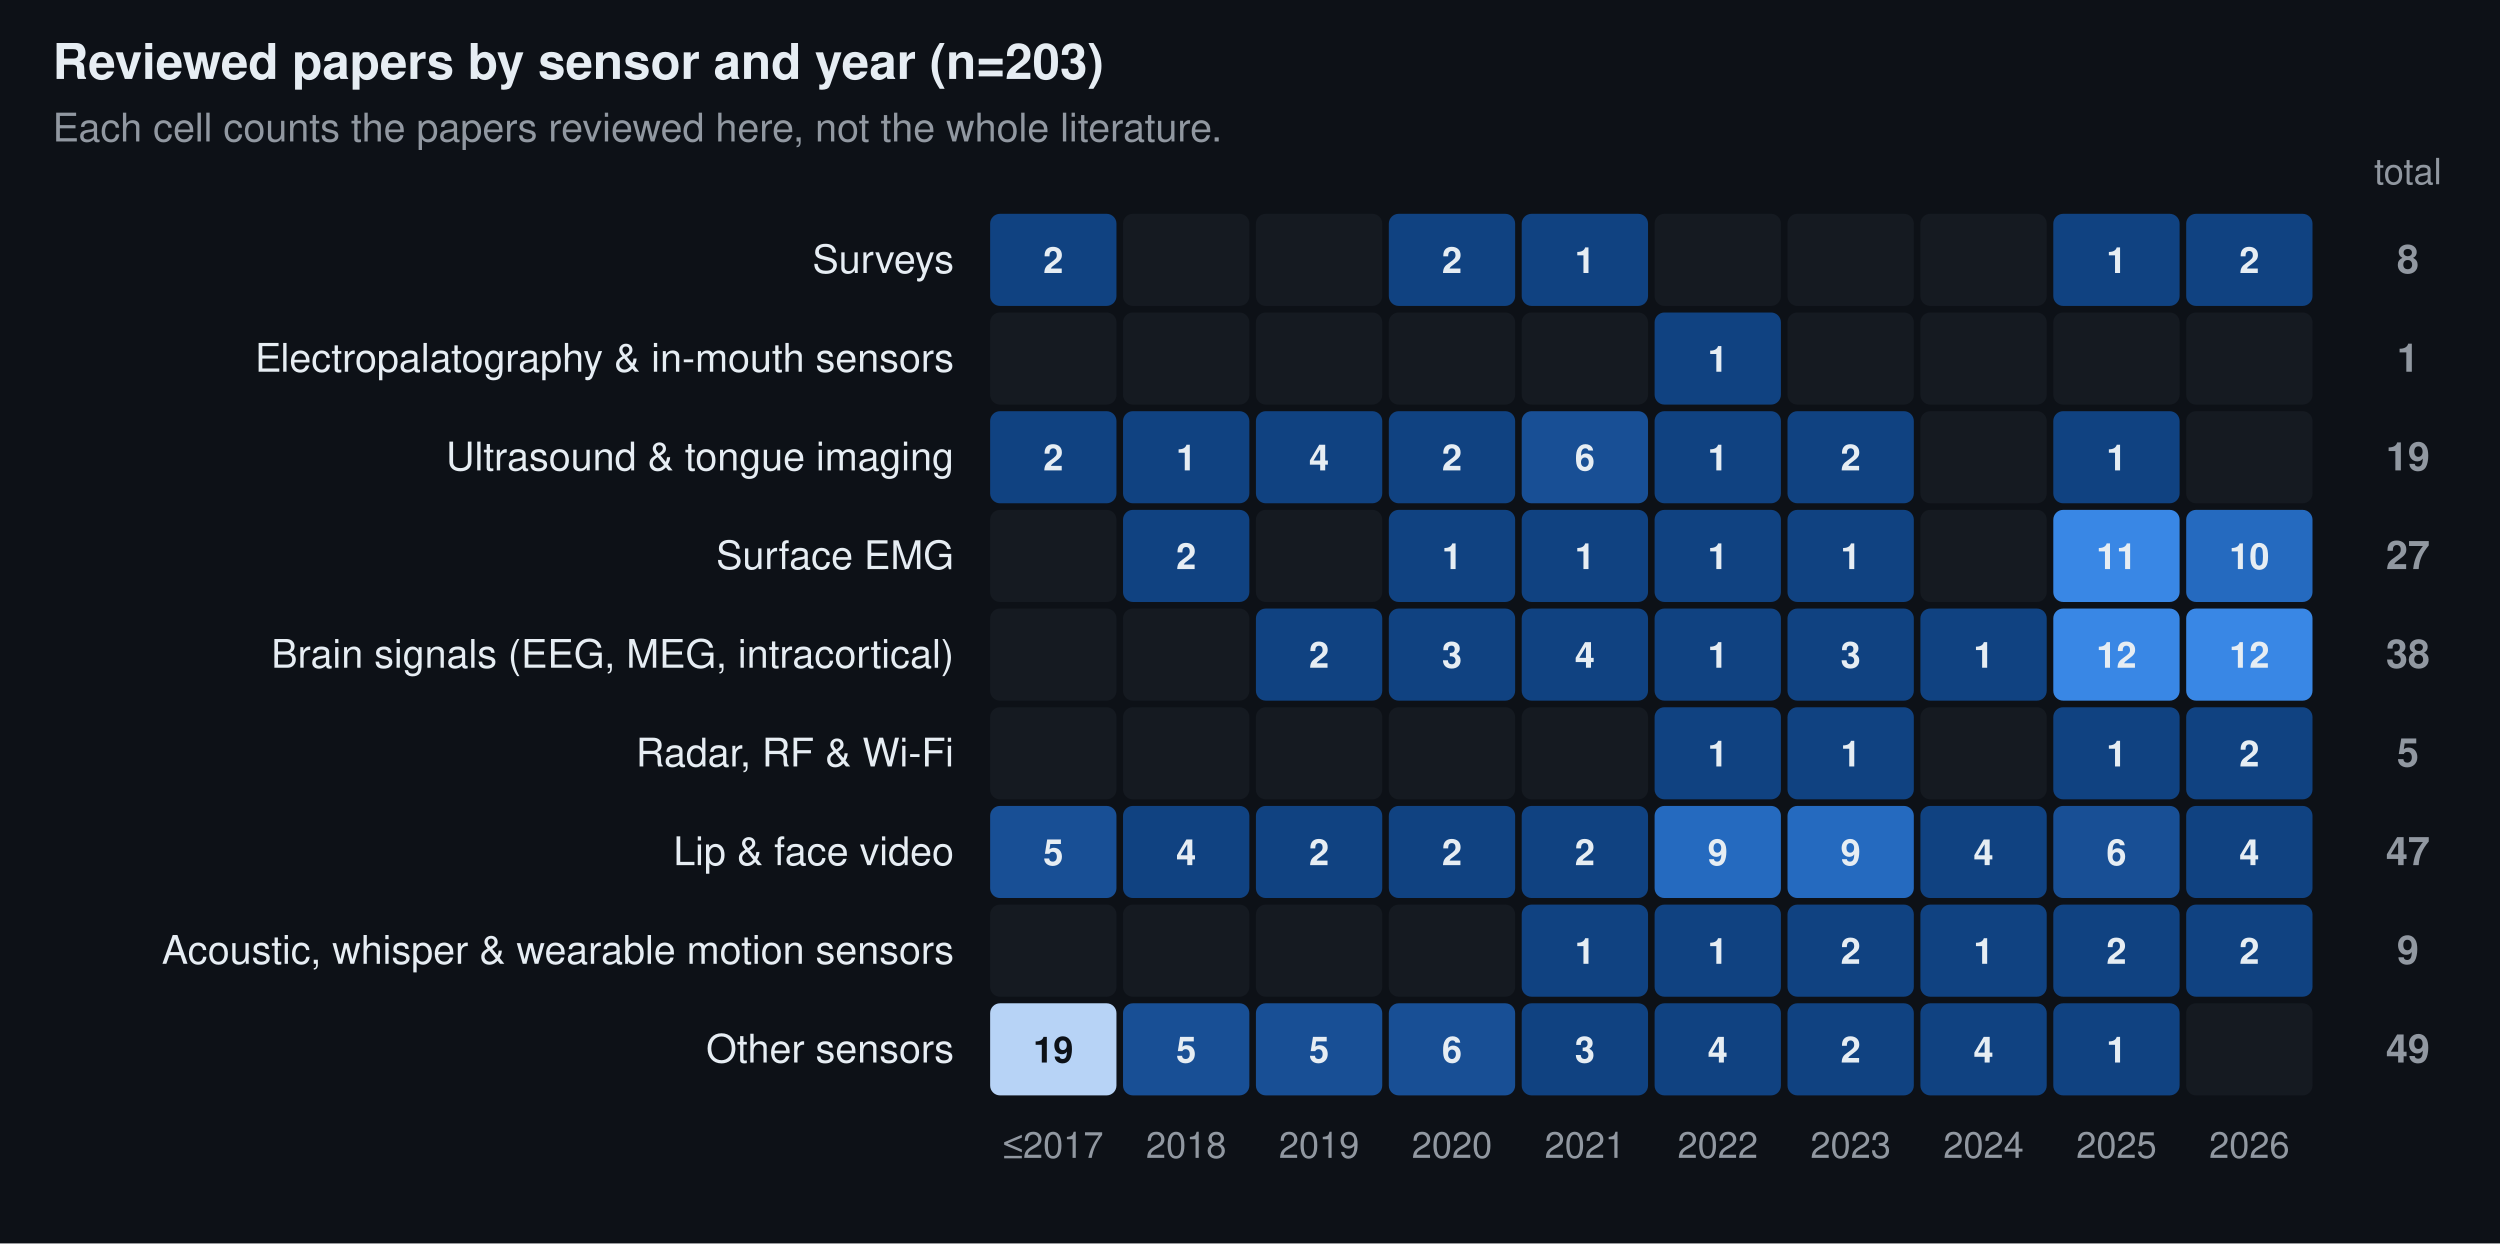
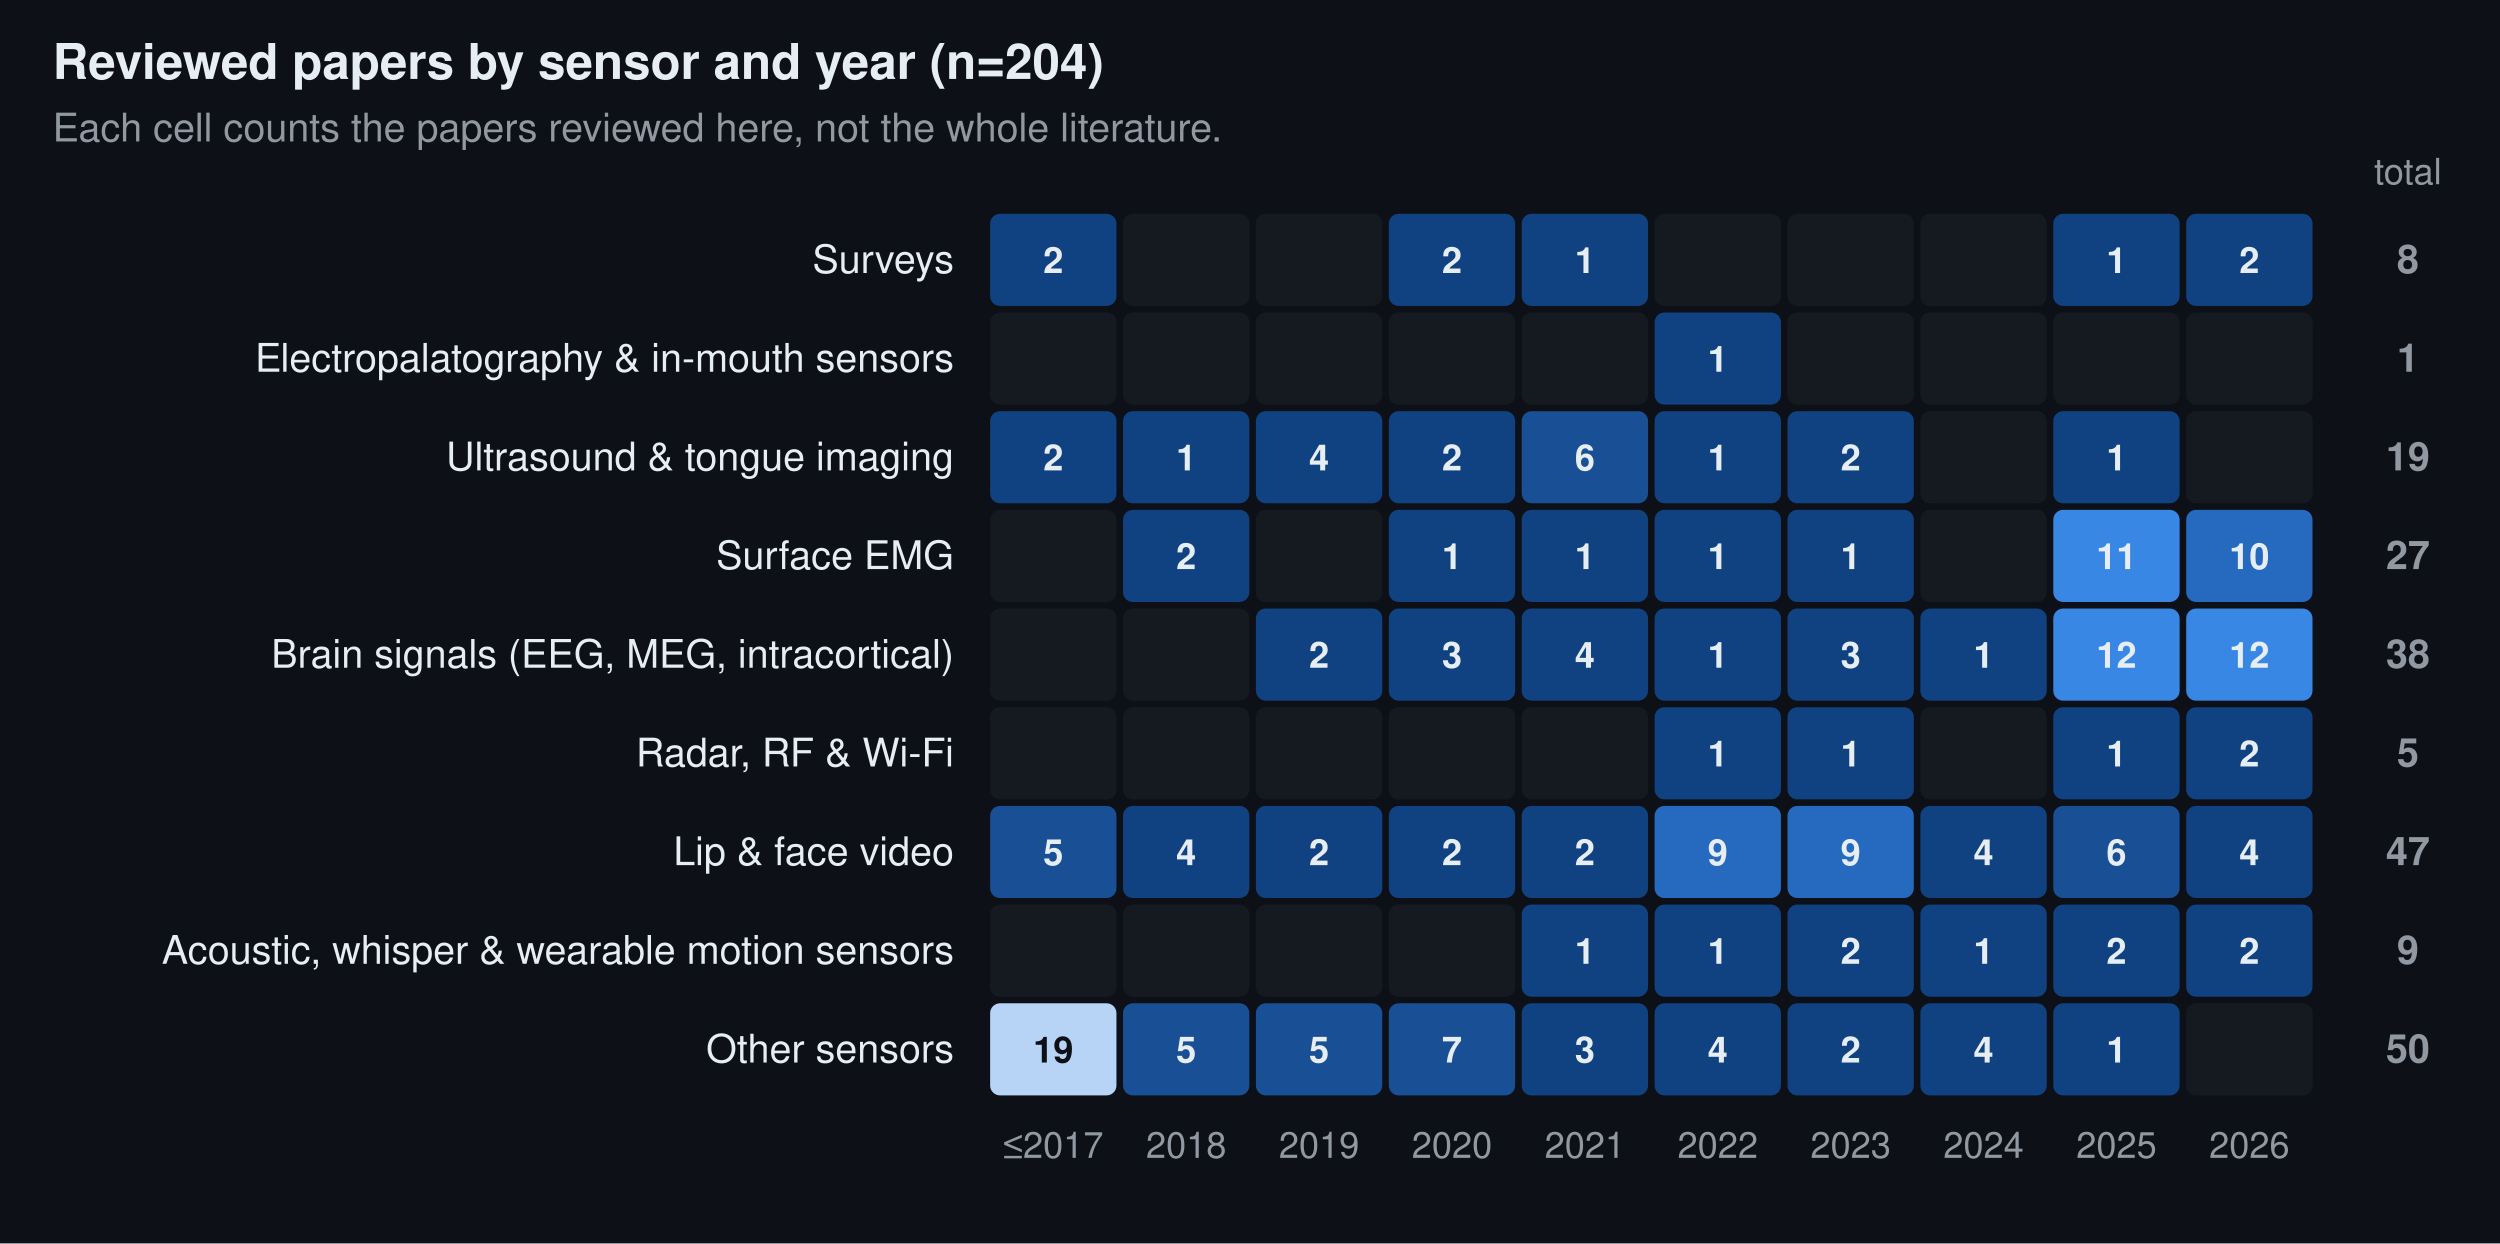
- <svg xmlns="http://www.w3.org/2000/svg" width="760" height="378" viewBox="0 0 760 378" font-family="-apple-system, BlinkMacSystemFont, 'Segoe UI', Helvetica, Arial, sans-serif" role="img" aria-label="Reviewed papers by sensor and year (n=203)">
+ <svg xmlns="http://www.w3.org/2000/svg" width="760" height="378" viewBox="0 0 760 378" font-family="-apple-system, BlinkMacSystemFont, 'Segoe UI', Helvetica, Arial, sans-serif" role="img" aria-label="Reviewed papers by sensor and year (n=204)">
  <rect width="760" height="378" fill="#0d1117" />
-   <text x="16.0" y="24.0" font-size="15" fill="#e6edf3" text-anchor="start" font-weight="600">Reviewed papers by sensor and year (n=203)</text>
+   <text x="16.0" y="24.0" font-size="15" fill="#e6edf3" text-anchor="start" font-weight="600">Reviewed papers by sensor and year (n=204)</text>
  <text x="16.0" y="43.0" font-size="12" fill="#9198a1" text-anchor="start">Each cell counts the papers reviewed here, not the whole literature.</text>
  <text x="320.2" y="352.0" font-size="11" fill="#9198a1" text-anchor="middle">≤2017</text>
  <text x="360.6" y="352.0" font-size="11" fill="#9198a1" text-anchor="middle">2018</text>
  <text x="401.0" y="352.0" font-size="11" fill="#9198a1" text-anchor="middle">2019</text>
  <text x="441.4" y="352.0" font-size="11" fill="#9198a1" text-anchor="middle">2020</text>
  <text x="481.8" y="352.0" font-size="11" fill="#9198a1" text-anchor="middle">2021</text>
  <text x="522.2" y="352.0" font-size="11" fill="#9198a1" text-anchor="middle">2022</text>
  <text x="562.6" y="352.0" font-size="11" fill="#9198a1" text-anchor="middle">2023</text>
  <text x="603.0" y="352.0" font-size="11" fill="#9198a1" text-anchor="middle">2024</text>
  <text x="643.4" y="352.0" font-size="11" fill="#9198a1" text-anchor="middle">2025</text>
  <text x="683.8" y="352.0" font-size="11" fill="#9198a1" text-anchor="middle">2026</text>
  <text x="732.0" y="56.0" font-size="11" fill="#9198a1" text-anchor="middle">total</text>
  <text x="290.0" y="83.0" font-size="12" fill="#e6edf3" text-anchor="end">Surveys</text>
  <rect x="301.0" y="65.0" width="38.4" height="28.0" rx="3" fill="#104281" />
  <text x="320.2" y="83.0" font-size="11" fill="#e6edf3" text-anchor="middle" font-weight="600">2</text>
  <rect x="341.4" y="65.0" width="38.4" height="28.0" rx="3" fill="#151a21" />
  <rect x="381.8" y="65.0" width="38.4" height="28.0" rx="3" fill="#151a21" />
  <rect x="422.2" y="65.0" width="38.4" height="28.0" rx="3" fill="#104281" />
  <text x="441.4" y="83.0" font-size="11" fill="#e6edf3" text-anchor="middle" font-weight="600">2</text>
  <rect x="462.6" y="65.0" width="38.4" height="28.0" rx="3" fill="#104281" />
  <text x="481.8" y="83.0" font-size="11" fill="#e6edf3" text-anchor="middle" font-weight="600">1</text>
  <rect x="503.0" y="65.0" width="38.4" height="28.0" rx="3" fill="#151a21" />
  <rect x="543.4" y="65.0" width="38.4" height="28.0" rx="3" fill="#151a21" />
  <rect x="583.8" y="65.0" width="38.4" height="28.0" rx="3" fill="#151a21" />
  <rect x="624.2" y="65.0" width="38.4" height="28.0" rx="3" fill="#104281" />
  <text x="643.4" y="83.0" font-size="11" fill="#e6edf3" text-anchor="middle" font-weight="600">1</text>
  <rect x="664.6" y="65.0" width="38.4" height="28.0" rx="3" fill="#104281" />
  <text x="683.8" y="83.0" font-size="11" fill="#e6edf3" text-anchor="middle" font-weight="600">2</text>
  <text x="732.0" y="83.0" font-size="12" fill="#9198a1" text-anchor="middle" font-weight="600">8</text>
  <text x="290.0" y="113.0" font-size="12" fill="#e6edf3" text-anchor="end">Electropalatography &amp; in-mouth sensors</text>
  <rect x="301.0" y="95.0" width="38.4" height="28.0" rx="3" fill="#151a21" />
  <rect x="341.4" y="95.0" width="38.4" height="28.0" rx="3" fill="#151a21" />
  <rect x="381.8" y="95.0" width="38.4" height="28.0" rx="3" fill="#151a21" />
  <rect x="422.2" y="95.0" width="38.4" height="28.0" rx="3" fill="#151a21" />
  <rect x="462.6" y="95.0" width="38.4" height="28.0" rx="3" fill="#151a21" />
  <rect x="503.0" y="95.0" width="38.4" height="28.0" rx="3" fill="#104281" />
  <text x="522.2" y="113.0" font-size="11" fill="#e6edf3" text-anchor="middle" font-weight="600">1</text>
  <rect x="543.4" y="95.0" width="38.4" height="28.0" rx="3" fill="#151a21" />
  <rect x="583.8" y="95.0" width="38.4" height="28.0" rx="3" fill="#151a21" />
  <rect x="624.2" y="95.0" width="38.4" height="28.0" rx="3" fill="#151a21" />
  <rect x="664.6" y="95.0" width="38.4" height="28.0" rx="3" fill="#151a21" />
  <text x="732.0" y="113.0" font-size="12" fill="#9198a1" text-anchor="middle" font-weight="600">1</text>
  <text x="290.0" y="143.0" font-size="12" fill="#e6edf3" text-anchor="end">Ultrasound &amp; tongue imaging</text>
  <rect x="301.0" y="125.0" width="38.4" height="28.0" rx="3" fill="#104281" />
  <text x="320.2" y="143.0" font-size="11" fill="#e6edf3" text-anchor="middle" font-weight="600">2</text>
  <rect x="341.4" y="125.0" width="38.4" height="28.0" rx="3" fill="#104281" />
  <text x="360.6" y="143.0" font-size="11" fill="#e6edf3" text-anchor="middle" font-weight="600">1</text>
  <rect x="381.8" y="125.0" width="38.4" height="28.0" rx="3" fill="#104281" />
  <text x="401.0" y="143.0" font-size="11" fill="#e6edf3" text-anchor="middle" font-weight="600">4</text>
  <rect x="422.2" y="125.0" width="38.4" height="28.0" rx="3" fill="#104281" />
  <text x="441.4" y="143.0" font-size="11" fill="#e6edf3" text-anchor="middle" font-weight="600">2</text>
  <rect x="462.6" y="125.0" width="38.4" height="28.0" rx="3" fill="#184f95" />
  <text x="481.8" y="143.0" font-size="11" fill="#e6edf3" text-anchor="middle" font-weight="600">6</text>
  <rect x="503.0" y="125.0" width="38.4" height="28.0" rx="3" fill="#104281" />
  <text x="522.2" y="143.0" font-size="11" fill="#e6edf3" text-anchor="middle" font-weight="600">1</text>
  <rect x="543.4" y="125.0" width="38.4" height="28.0" rx="3" fill="#104281" />
  <text x="562.6" y="143.0" font-size="11" fill="#e6edf3" text-anchor="middle" font-weight="600">2</text>
  <rect x="583.8" y="125.0" width="38.4" height="28.0" rx="3" fill="#151a21" />
  <rect x="624.2" y="125.0" width="38.4" height="28.0" rx="3" fill="#104281" />
  <text x="643.4" y="143.0" font-size="11" fill="#e6edf3" text-anchor="middle" font-weight="600">1</text>
  <rect x="664.6" y="125.0" width="38.4" height="28.0" rx="3" fill="#151a21" />
  <text x="732.0" y="143.0" font-size="12" fill="#9198a1" text-anchor="middle" font-weight="600">19</text>
  <text x="290.0" y="173.0" font-size="12" fill="#e6edf3" text-anchor="end">Surface EMG</text>
  <rect x="301.0" y="155.0" width="38.4" height="28.0" rx="3" fill="#151a21" />
  <rect x="341.4" y="155.0" width="38.4" height="28.0" rx="3" fill="#104281" />
  <text x="360.6" y="173.0" font-size="11" fill="#e6edf3" text-anchor="middle" font-weight="600">2</text>
  <rect x="381.8" y="155.0" width="38.4" height="28.0" rx="3" fill="#151a21" />
  <rect x="422.2" y="155.0" width="38.4" height="28.0" rx="3" fill="#104281" />
  <text x="441.4" y="173.0" font-size="11" fill="#e6edf3" text-anchor="middle" font-weight="600">1</text>
  <rect x="462.6" y="155.0" width="38.4" height="28.0" rx="3" fill="#104281" />
  <text x="481.8" y="173.0" font-size="11" fill="#e6edf3" text-anchor="middle" font-weight="600">1</text>
  <rect x="503.0" y="155.0" width="38.4" height="28.0" rx="3" fill="#104281" />
  <text x="522.2" y="173.0" font-size="11" fill="#e6edf3" text-anchor="middle" font-weight="600">1</text>
  <rect x="543.4" y="155.0" width="38.4" height="28.0" rx="3" fill="#104281" />
  <text x="562.6" y="173.0" font-size="11" fill="#e6edf3" text-anchor="middle" font-weight="600">1</text>
  <rect x="583.8" y="155.0" width="38.4" height="28.0" rx="3" fill="#151a21" />
  <rect x="624.2" y="155.0" width="38.4" height="28.0" rx="3" fill="#3987e5" />
  <text x="643.4" y="173.0" font-size="11" fill="#e6edf3" text-anchor="middle" font-weight="600">11</text>
  <rect x="664.6" y="155.0" width="38.4" height="28.0" rx="3" fill="#256abf" />
  <text x="683.8" y="173.0" font-size="11" fill="#e6edf3" text-anchor="middle" font-weight="600">10</text>
  <text x="732.0" y="173.0" font-size="12" fill="#9198a1" text-anchor="middle" font-weight="600">27</text>
  <text x="290.0" y="203.0" font-size="12" fill="#e6edf3" text-anchor="end">Brain signals (EEG, MEG, intracortical)</text>
  <rect x="301.0" y="185.0" width="38.4" height="28.0" rx="3" fill="#151a21" />
  <rect x="341.4" y="185.0" width="38.4" height="28.0" rx="3" fill="#151a21" />
  <rect x="381.8" y="185.0" width="38.4" height="28.0" rx="3" fill="#104281" />
  <text x="401.0" y="203.0" font-size="11" fill="#e6edf3" text-anchor="middle" font-weight="600">2</text>
  <rect x="422.2" y="185.0" width="38.4" height="28.0" rx="3" fill="#104281" />
  <text x="441.4" y="203.0" font-size="11" fill="#e6edf3" text-anchor="middle" font-weight="600">3</text>
  <rect x="462.6" y="185.0" width="38.4" height="28.0" rx="3" fill="#104281" />
  <text x="481.8" y="203.0" font-size="11" fill="#e6edf3" text-anchor="middle" font-weight="600">4</text>
  <rect x="503.0" y="185.0" width="38.4" height="28.0" rx="3" fill="#104281" />
  <text x="522.2" y="203.0" font-size="11" fill="#e6edf3" text-anchor="middle" font-weight="600">1</text>
  <rect x="543.4" y="185.0" width="38.4" height="28.0" rx="3" fill="#104281" />
  <text x="562.6" y="203.0" font-size="11" fill="#e6edf3" text-anchor="middle" font-weight="600">3</text>
  <rect x="583.8" y="185.0" width="38.4" height="28.0" rx="3" fill="#104281" />
  <text x="603.0" y="203.0" font-size="11" fill="#e6edf3" text-anchor="middle" font-weight="600">1</text>
  <rect x="624.2" y="185.0" width="38.4" height="28.0" rx="3" fill="#3987e5" />
  <text x="643.4" y="203.0" font-size="11" fill="#e6edf3" text-anchor="middle" font-weight="600">12</text>
  <rect x="664.6" y="185.0" width="38.4" height="28.0" rx="3" fill="#3987e5" />
  <text x="683.8" y="203.0" font-size="11" fill="#e6edf3" text-anchor="middle" font-weight="600">12</text>
  <text x="732.0" y="203.0" font-size="12" fill="#9198a1" text-anchor="middle" font-weight="600">38</text>
  <text x="290.0" y="233.0" font-size="12" fill="#e6edf3" text-anchor="end">Radar, RF &amp; Wi-Fi</text>
  <rect x="301.0" y="215.0" width="38.4" height="28.0" rx="3" fill="#151a21" />
  <rect x="341.4" y="215.0" width="38.4" height="28.0" rx="3" fill="#151a21" />
  <rect x="381.8" y="215.0" width="38.4" height="28.0" rx="3" fill="#151a21" />
  <rect x="422.2" y="215.0" width="38.4" height="28.0" rx="3" fill="#151a21" />
  <rect x="462.6" y="215.0" width="38.4" height="28.0" rx="3" fill="#151a21" />
  <rect x="503.0" y="215.0" width="38.4" height="28.0" rx="3" fill="#104281" />
  <text x="522.2" y="233.0" font-size="11" fill="#e6edf3" text-anchor="middle" font-weight="600">1</text>
  <rect x="543.4" y="215.0" width="38.4" height="28.0" rx="3" fill="#104281" />
  <text x="562.6" y="233.0" font-size="11" fill="#e6edf3" text-anchor="middle" font-weight="600">1</text>
  <rect x="583.8" y="215.0" width="38.4" height="28.0" rx="3" fill="#151a21" />
  <rect x="624.2" y="215.0" width="38.4" height="28.0" rx="3" fill="#104281" />
  <text x="643.4" y="233.0" font-size="11" fill="#e6edf3" text-anchor="middle" font-weight="600">1</text>
  <rect x="664.6" y="215.0" width="38.4" height="28.0" rx="3" fill="#104281" />
  <text x="683.8" y="233.0" font-size="11" fill="#e6edf3" text-anchor="middle" font-weight="600">2</text>
  <text x="732.0" y="233.0" font-size="12" fill="#9198a1" text-anchor="middle" font-weight="600">5</text>
  <text x="290.0" y="263.0" font-size="12" fill="#e6edf3" text-anchor="end">Lip &amp; face video</text>
  <rect x="301.0" y="245.0" width="38.4" height="28.0" rx="3" fill="#184f95" />
  <text x="320.2" y="263.0" font-size="11" fill="#e6edf3" text-anchor="middle" font-weight="600">5</text>
  <rect x="341.4" y="245.0" width="38.4" height="28.0" rx="3" fill="#104281" />
  <text x="360.6" y="263.0" font-size="11" fill="#e6edf3" text-anchor="middle" font-weight="600">4</text>
  <rect x="381.8" y="245.0" width="38.4" height="28.0" rx="3" fill="#104281" />
  <text x="401.0" y="263.0" font-size="11" fill="#e6edf3" text-anchor="middle" font-weight="600">2</text>
  <rect x="422.2" y="245.0" width="38.4" height="28.0" rx="3" fill="#104281" />
  <text x="441.4" y="263.0" font-size="11" fill="#e6edf3" text-anchor="middle" font-weight="600">2</text>
  <rect x="462.6" y="245.0" width="38.4" height="28.0" rx="3" fill="#104281" />
  <text x="481.8" y="263.0" font-size="11" fill="#e6edf3" text-anchor="middle" font-weight="600">2</text>
  <rect x="503.0" y="245.0" width="38.4" height="28.0" rx="3" fill="#256abf" />
  <text x="522.2" y="263.0" font-size="11" fill="#e6edf3" text-anchor="middle" font-weight="600">9</text>
  <rect x="543.4" y="245.0" width="38.4" height="28.0" rx="3" fill="#256abf" />
  <text x="562.6" y="263.0" font-size="11" fill="#e6edf3" text-anchor="middle" font-weight="600">9</text>
  <rect x="583.8" y="245.0" width="38.4" height="28.0" rx="3" fill="#104281" />
  <text x="603.0" y="263.0" font-size="11" fill="#e6edf3" text-anchor="middle" font-weight="600">4</text>
  <rect x="624.2" y="245.0" width="38.4" height="28.0" rx="3" fill="#184f95" />
  <text x="643.4" y="263.0" font-size="11" fill="#e6edf3" text-anchor="middle" font-weight="600">6</text>
  <rect x="664.6" y="245.0" width="38.4" height="28.0" rx="3" fill="#104281" />
  <text x="683.8" y="263.0" font-size="11" fill="#e6edf3" text-anchor="middle" font-weight="600">4</text>
  <text x="732.0" y="263.0" font-size="12" fill="#9198a1" text-anchor="middle" font-weight="600">47</text>
  <text x="290.0" y="293.0" font-size="12" fill="#e6edf3" text-anchor="end">Acoustic, whisper &amp; wearable motion sensors</text>
  <rect x="301.0" y="275.0" width="38.4" height="28.0" rx="3" fill="#151a21" />
  <rect x="341.4" y="275.0" width="38.4" height="28.0" rx="3" fill="#151a21" />
  <rect x="381.8" y="275.0" width="38.4" height="28.0" rx="3" fill="#151a21" />
  <rect x="422.2" y="275.0" width="38.4" height="28.0" rx="3" fill="#151a21" />
  <rect x="462.6" y="275.0" width="38.4" height="28.0" rx="3" fill="#104281" />
  <text x="481.8" y="293.0" font-size="11" fill="#e6edf3" text-anchor="middle" font-weight="600">1</text>
  <rect x="503.0" y="275.0" width="38.4" height="28.0" rx="3" fill="#104281" />
  <text x="522.2" y="293.0" font-size="11" fill="#e6edf3" text-anchor="middle" font-weight="600">1</text>
  <rect x="543.4" y="275.0" width="38.4" height="28.0" rx="3" fill="#104281" />
  <text x="562.6" y="293.0" font-size="11" fill="#e6edf3" text-anchor="middle" font-weight="600">2</text>
  <rect x="583.8" y="275.0" width="38.4" height="28.0" rx="3" fill="#104281" />
  <text x="603.0" y="293.0" font-size="11" fill="#e6edf3" text-anchor="middle" font-weight="600">1</text>
  <rect x="624.2" y="275.0" width="38.4" height="28.0" rx="3" fill="#104281" />
  <text x="643.4" y="293.0" font-size="11" fill="#e6edf3" text-anchor="middle" font-weight="600">2</text>
  <rect x="664.6" y="275.0" width="38.4" height="28.0" rx="3" fill="#104281" />
  <text x="683.8" y="293.0" font-size="11" fill="#e6edf3" text-anchor="middle" font-weight="600">2</text>
  <text x="732.0" y="293.0" font-size="12" fill="#9198a1" text-anchor="middle" font-weight="600">9</text>
  <text x="290.0" y="323.0" font-size="12" fill="#e6edf3" text-anchor="end">Other sensors</text>
  <rect x="301.0" y="305.0" width="38.4" height="28.0" rx="3" fill="#b7d3f6" />
  <text x="320.2" y="323.0" font-size="11" fill="#0d1117" text-anchor="middle" font-weight="600">19</text>
  <rect x="341.4" y="305.0" width="38.4" height="28.0" rx="3" fill="#184f95" />
  <text x="360.6" y="323.0" font-size="11" fill="#e6edf3" text-anchor="middle" font-weight="600">5</text>
  <rect x="381.8" y="305.0" width="38.4" height="28.0" rx="3" fill="#184f95" />
  <text x="401.0" y="323.0" font-size="11" fill="#e6edf3" text-anchor="middle" font-weight="600">5</text>
  <rect x="422.2" y="305.0" width="38.4" height="28.0" rx="3" fill="#184f95" />
-   <text x="441.4" y="323.0" font-size="11" fill="#e6edf3" text-anchor="middle" font-weight="600">6</text>
+   <text x="441.4" y="323.0" font-size="11" fill="#e6edf3" text-anchor="middle" font-weight="600">7</text>
  <rect x="462.6" y="305.0" width="38.4" height="28.0" rx="3" fill="#104281" />
  <text x="481.8" y="323.0" font-size="11" fill="#e6edf3" text-anchor="middle" font-weight="600">3</text>
  <rect x="503.0" y="305.0" width="38.4" height="28.0" rx="3" fill="#104281" />
  <text x="522.2" y="323.0" font-size="11" fill="#e6edf3" text-anchor="middle" font-weight="600">4</text>
  <rect x="543.4" y="305.0" width="38.4" height="28.0" rx="3" fill="#104281" />
  <text x="562.6" y="323.0" font-size="11" fill="#e6edf3" text-anchor="middle" font-weight="600">2</text>
  <rect x="583.8" y="305.0" width="38.4" height="28.0" rx="3" fill="#104281" />
  <text x="603.0" y="323.0" font-size="11" fill="#e6edf3" text-anchor="middle" font-weight="600">4</text>
  <rect x="624.2" y="305.0" width="38.4" height="28.0" rx="3" fill="#104281" />
  <text x="643.4" y="323.0" font-size="11" fill="#e6edf3" text-anchor="middle" font-weight="600">1</text>
  <rect x="664.6" y="305.0" width="38.4" height="28.0" rx="3" fill="#151a21" />
-   <text x="732.0" y="323.0" font-size="12" fill="#9198a1" text-anchor="middle" font-weight="600">49</text>
+   <text x="732.0" y="323.0" font-size="12" fill="#9198a1" text-anchor="middle" font-weight="600">50</text>
</svg>
